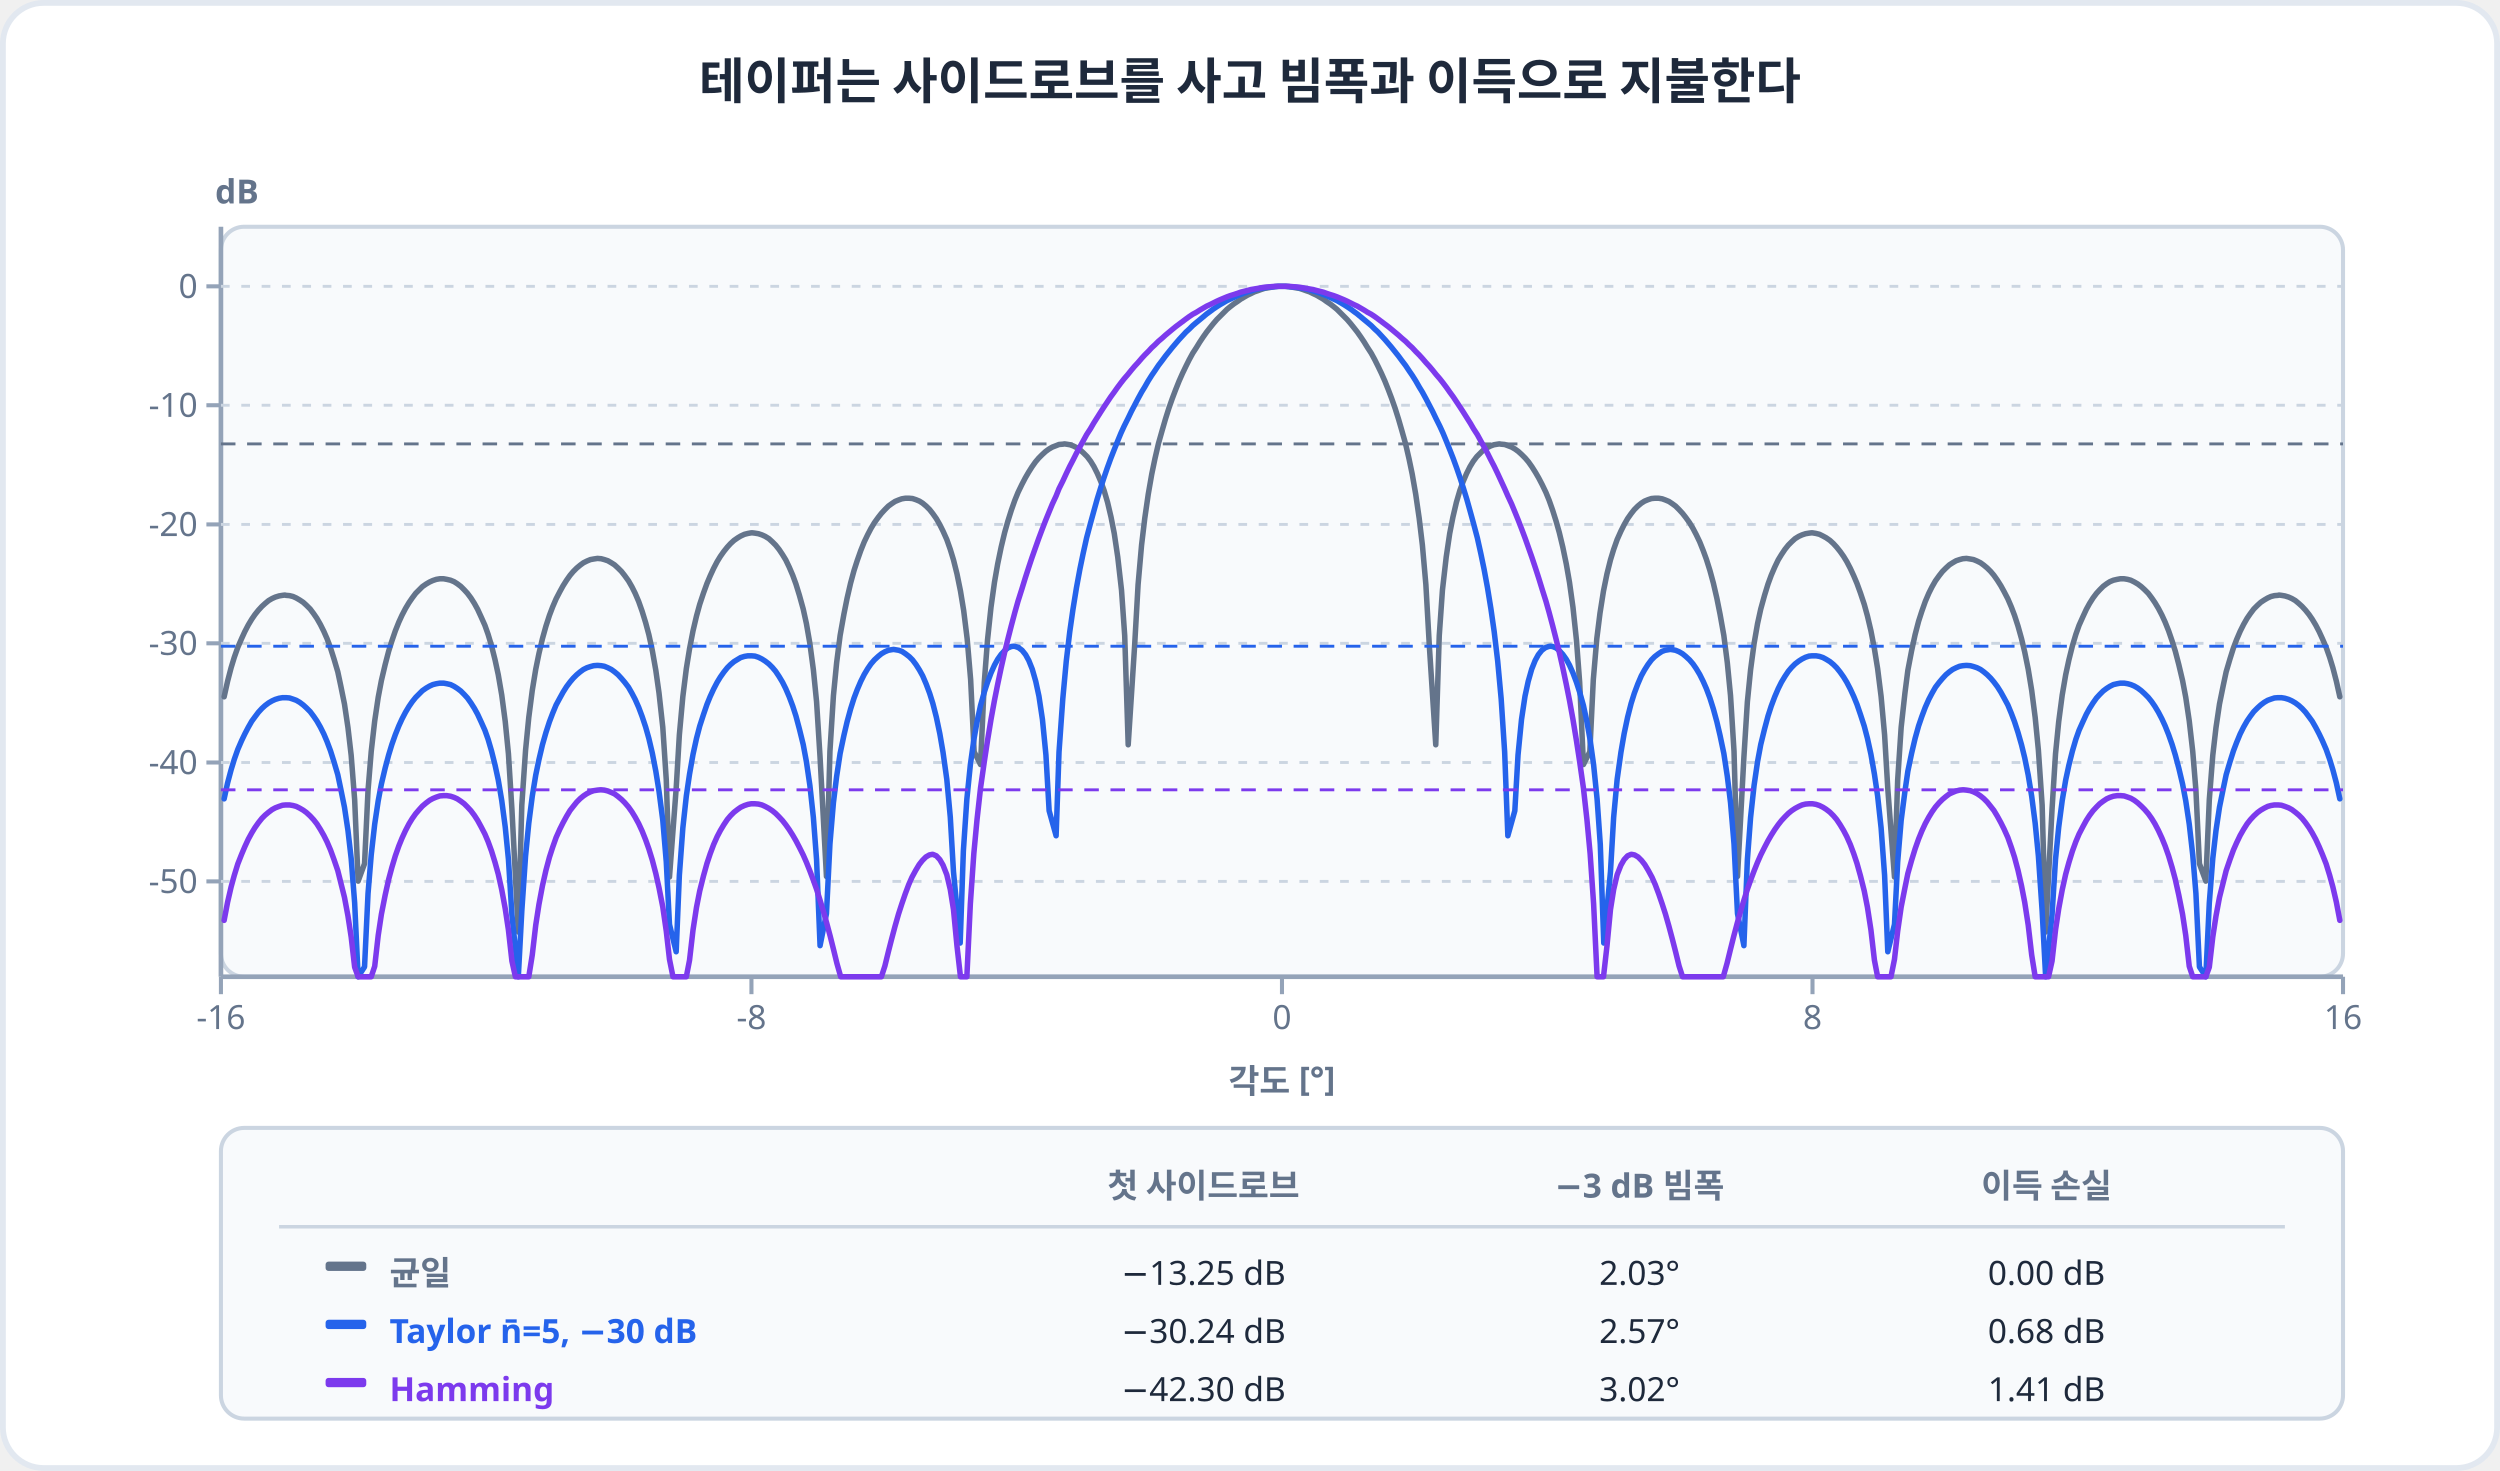
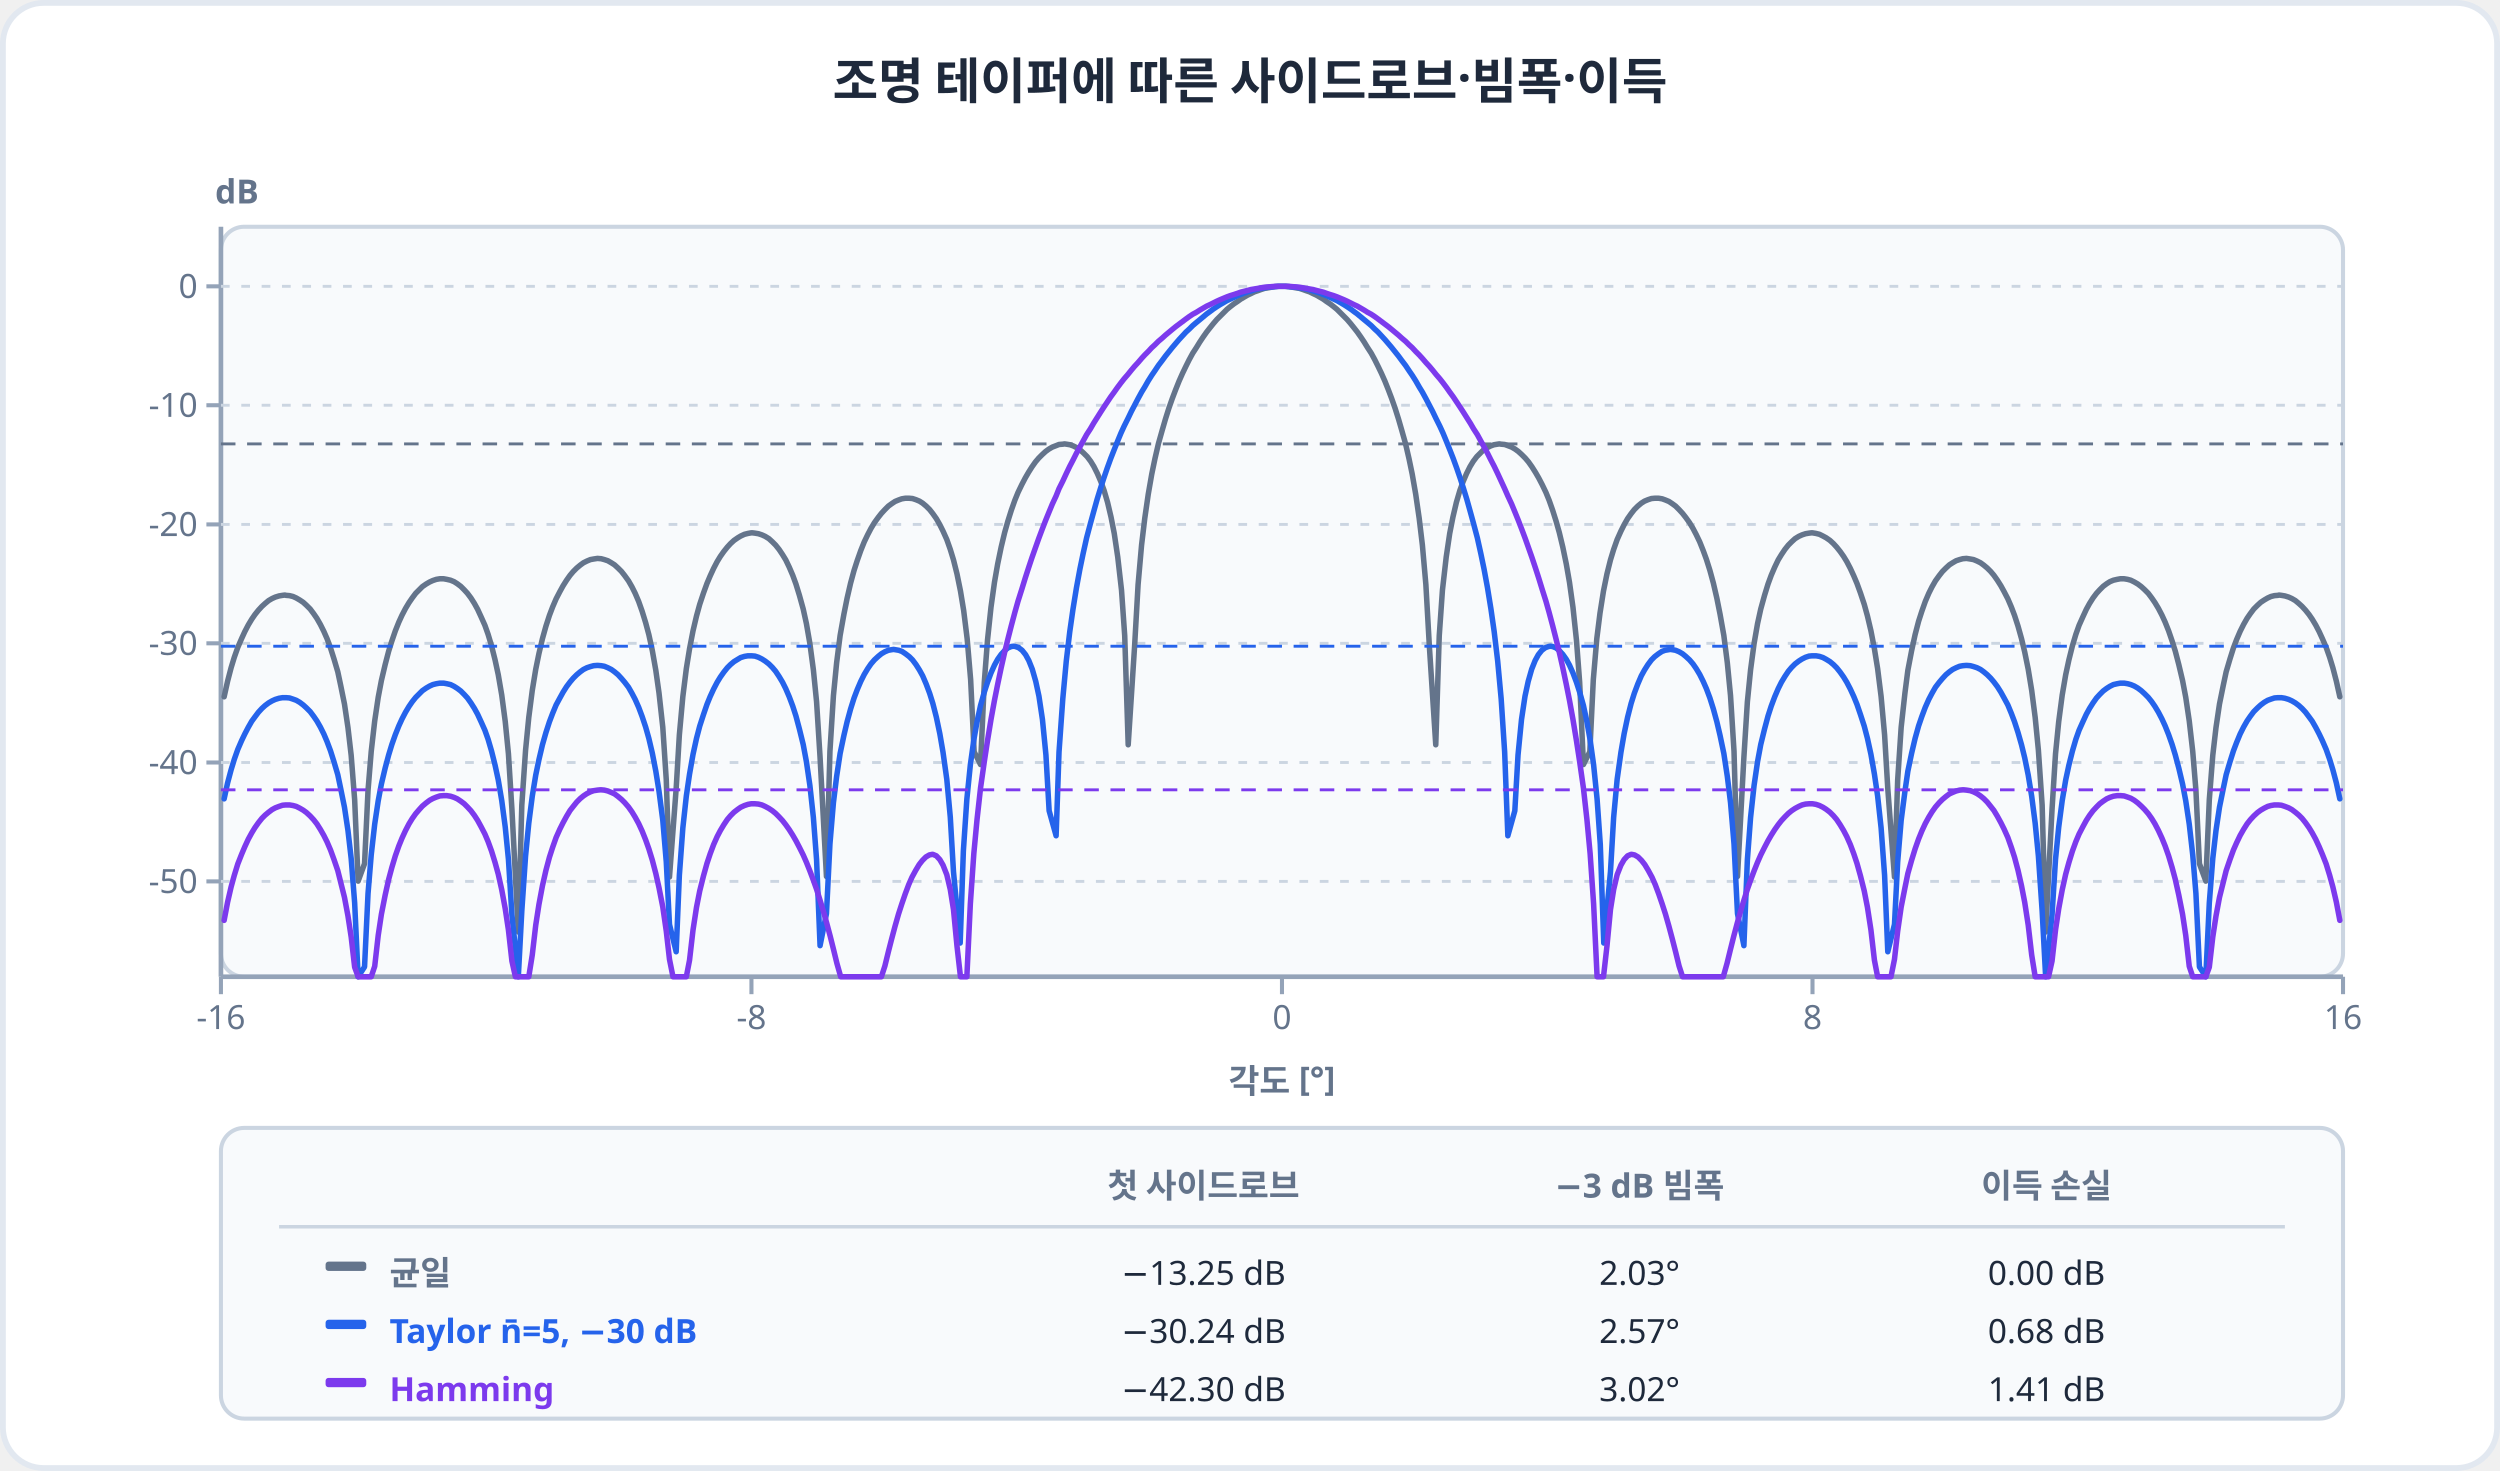
<svg xmlns="http://www.w3.org/2000/svg" viewBox="0 0 860 506" font-family="Segoe UI, Malgun Gothic, Apple SD Gothic Neo, sans-serif">
  <defs>
    <marker id="ar-mute" viewBox="0 0 10 10" refX="8.5" refY="5" markerWidth="6.5" markerHeight="6.5" orient="auto-start-reverse">
      <path d="M0,0 L10,5 L0,10 z" fill="#64748b" />
    </marker>
    <marker id="ar-blue" viewBox="0 0 10 10" refX="8.5" refY="5" markerWidth="6.5" markerHeight="6.5" orient="auto-start-reverse">
      <path d="M0,0 L10,5 L0,10 z" fill="#2563eb" />
    </marker>
    <marker id="ar-orange" viewBox="0 0 10 10" refX="8.5" refY="5" markerWidth="6.5" markerHeight="6.5" orient="auto-start-reverse">
      <path d="M0,0 L10,5 L0,10 z" fill="#ea580c" />
    </marker>
    <marker id="ar-green" viewBox="0 0 10 10" refX="8.5" refY="5" markerWidth="6.5" markerHeight="6.5" orient="auto-start-reverse">
      <path d="M0,0 L10,5 L0,10 z" fill="#16a34a" />
    </marker>
    <marker id="ar-red" viewBox="0 0 10 10" refX="8.5" refY="5" markerWidth="6.5" markerHeight="6.5" orient="auto-start-reverse">
      <path d="M0,0 L10,5 L0,10 z" fill="#dc2626" />
    </marker>
    <marker id="ar-violet" viewBox="0 0 10 10" refX="8.5" refY="5" markerWidth="6.5" markerHeight="6.5" orient="auto-start-reverse">
      <path d="M0,0 L10,5 L0,10 z" fill="#7c3aed" />
    </marker>
    <marker id="ar-axis" viewBox="0 0 10 10" refX="8.5" refY="5" markerWidth="6.5" markerHeight="6.5" orient="auto-start-reverse">
      <path d="M0,0 L10,5 L0,10 z" fill="#94a3b8" />
    </marker>
    <marker id="ar-sky" viewBox="0 0 10 10" refX="8.5" refY="5" markerWidth="6.5" markerHeight="6.5" orient="auto-start-reverse">
      <path d="M0,0 L10,5 L0,10 z" fill="#0284c7" />
    </marker>
  </defs>
  <rect x="1" y="1" width="858" height="504" rx="14" fill="#ffffff" stroke="#e2e8f0" stroke-width="2" />
-   <text x="430.0" y="34.0" font-size="17" fill="#1e293b" text-anchor="middle" font-weight="700">테이퍼는 사이드로브를 사고 빔폭과 이득으로 지불한다</text>
+   <text x="430.0" y="34.0" font-size="17" fill="#1e293b" text-anchor="middle" font-weight="700">조명 테이퍼에 따른 사이드로브·빔폭·이득</text>
  <rect x="76.0" y="78.0" width="730.0" height="258.0" rx="8" fill="#f8fafc" stroke="#cbd5e1" stroke-width="1.4" />
  <line x1="76.0" y1="336.0" x2="806.0" y2="336.0" stroke="#94a3b8" stroke-width="1.6" stroke-linecap="butt" />
  <line x1="76.0" y1="336.0" x2="76.0" y2="78.0" stroke="#94a3b8" stroke-width="1.6" stroke-linecap="butt" />
  <line x1="71.0" y1="98.5" x2="76.0" y2="98.5" stroke="#94a3b8" stroke-width="1.4" stroke-linecap="butt" />
  <text x="68.0" y="102.5" font-size="11.5" fill="#64748b" text-anchor="end" font-weight="400">0</text>
  <line x1="76.0" y1="98.5" x2="806.0" y2="98.5" stroke="#cbd5e1" stroke-width="1" stroke-linecap="butt" stroke-dasharray="3 4" />
  <line x1="71.0" y1="139.4" x2="76.0" y2="139.4" stroke="#94a3b8" stroke-width="1.4" stroke-linecap="butt" />
  <text x="68.0" y="143.4" font-size="11.5" fill="#64748b" text-anchor="end" font-weight="400">-10</text>
  <line x1="76.0" y1="139.4" x2="806.0" y2="139.4" stroke="#cbd5e1" stroke-width="1" stroke-linecap="butt" stroke-dasharray="3 4" />
  <line x1="71.0" y1="180.4" x2="76.0" y2="180.4" stroke="#94a3b8" stroke-width="1.4" stroke-linecap="butt" />
  <text x="68.0" y="184.4" font-size="11.5" fill="#64748b" text-anchor="end" font-weight="400">-20</text>
  <line x1="76.0" y1="180.4" x2="806.0" y2="180.4" stroke="#cbd5e1" stroke-width="1" stroke-linecap="butt" stroke-dasharray="3 4" />
  <line x1="71.0" y1="221.3" x2="76.0" y2="221.3" stroke="#94a3b8" stroke-width="1.4" stroke-linecap="butt" />
  <text x="68.0" y="225.3" font-size="11.5" fill="#64748b" text-anchor="end" font-weight="400">-30</text>
  <line x1="76.0" y1="221.3" x2="806.0" y2="221.3" stroke="#cbd5e1" stroke-width="1" stroke-linecap="butt" stroke-dasharray="3 4" />
  <line x1="71.0" y1="262.3" x2="76.0" y2="262.3" stroke="#94a3b8" stroke-width="1.4" stroke-linecap="butt" />
  <text x="68.0" y="266.3" font-size="11.5" fill="#64748b" text-anchor="end" font-weight="400">-40</text>
  <line x1="76.0" y1="262.3" x2="806.0" y2="262.3" stroke="#cbd5e1" stroke-width="1" stroke-linecap="butt" stroke-dasharray="3 4" />
  <line x1="71.0" y1="303.2" x2="76.0" y2="303.2" stroke="#94a3b8" stroke-width="1.4" stroke-linecap="butt" />
  <text x="68.0" y="307.2" font-size="11.5" fill="#64748b" text-anchor="end" font-weight="400">-50</text>
  <line x1="76.0" y1="303.2" x2="806.0" y2="303.2" stroke="#cbd5e1" stroke-width="1" stroke-linecap="butt" stroke-dasharray="3 4" />
  <path d="M77.1,239.7 L78.3,234.3 L79.5,229.7 L80.6,226.1 L81.8,222.7 L83.1,219.7 L84.2,217.3 L85.4,215.0 L86.6,213.0 L87.7,211.4 L88.9,209.9 L90.1,208.6 L91.2,207.6 L92.4,206.6 L93.6,205.9 L94.7,205.4 L96.0,205.0 L97.2,204.8 L98.0,204.7 L98.4,204.8 L99.6,204.9 L100.8,205.2 L101.9,205.7 L103.1,206.4 L104.3,207.2 L105.4,208.2 L106.7,209.5 L107.9,211.1 L109.0,212.7 L110.2,214.8 L111.4,217.2 L112.5,219.7 L113.7,222.9 L114.9,226.7 L116.2,231.1 L117.2,235.8 L118.5,242.2 L119.7,250.3 L120.8,259.8 L122.0,275.1 L123.2,303.1 L125.4,297.1 L126.6,271.9 L127.7,258.5 L128.9,248.0 L130.1,239.9 L131.2,234.1 L132.5,228.6 L133.7,224.0 L134.8,220.5 L136.0,217.0 L137.2,214.0 L138.3,211.6 L139.5,209.3 L140.7,207.3 L141.8,205.7 L143.0,204.1 L144.3,202.8 L145.3,201.8 L146.6,200.9 L147.8,200.2 L148.9,199.7 L150.1,199.3 L151.3,199.1 L152.0,199.1 L152.6,199.1 L153.7,199.3 L155.0,199.6 L156.2,200.1 L157.3,200.8 L158.5,201.7 L159.7,202.9 L160.8,204.1 L162.0,205.7 L163.2,207.6 L164.3,209.6 L165.5,212.2 L166.8,215.1 L167.9,218.2 L169.1,222.2 L170.3,227.0 L171.4,232.1 L172.6,239.1 L173.8,248.2 L174.9,259.3 L176.1,278.4 L178.3,320.6 L179.5,277.0 L180.8,258.0 L181.9,246.8 L183.1,237.5 L184.3,230.2 L185.4,224.8 L186.6,219.7 L187.8,215.4 L189.0,211.7 L190.1,208.8 L191.3,206.0 L192.6,203.5 L193.7,201.5 L194.9,199.6 L196.1,197.9 L197.2,196.6 L198.4,195.4 L199.6,194.4 L200.7,193.6 L201.9,193.0 L203.1,192.5 L204.2,192.3 L205.5,192.1 L205.6,192.1 L206.8,192.2 L207.9,192.5 L209.1,192.9 L210.3,193.6 L211.4,194.3 L212.6,195.4 L213.8,196.6 L214.9,198.0 L216.2,199.8 L217.4,201.9 L218.5,204.1 L219.7,206.9 L220.9,210.3 L222.1,214.2 L223.2,218.3 L224.4,223.8 L225.6,230.6 L226.7,238.4 L228.0,250.2 L229.2,268.3 L230.3,301.7 L232.6,271.3 L233.7,252.8 L234.9,239.6 L236.1,230.0 L237.2,223.2 L238.4,217.0 L239.6,211.9 L240.7,207.9 L242.0,204.0 L243.2,200.7 L244.3,198.1 L245.5,195.5 L246.7,193.2 L247.8,191.4 L249.0,189.7 L250.2,188.2 L251.3,187.0 L252.5,185.9 L253.8,185.0 L254.8,184.4 L256.1,183.8 L257.3,183.5 L258.4,183.3 L258.9,183.3 L259.7,183.4 L260.9,183.6 L262.1,184.0 L263.2,184.5 L264.5,185.3 L265.7,186.4 L266.8,187.5 L268.0,189.0 L269.2,190.8 L270.3,192.6 L271.5,195.1 L272.7,197.9 L273.8,200.9 L275.0,204.8 L276.3,209.5 L277.4,214.5 L278.6,221.4 L279.8,230.4 L280.9,241.4 L282.1,260.5 L284.3,301.5 L285.5,258.4 L286.7,239.3 L287.8,228.0 L289.0,218.6 L290.3,211.3 L291.4,205.8 L292.6,200.6 L293.8,196.2 L294.9,192.8 L296.1,189.4 L297.3,186.4 L298.5,183.9 L299.6,181.8 L300.8,179.8 L302.1,178.0 L303.2,176.6 L304.4,175.3 L305.6,174.1 L306.7,173.3 L307.9,172.5 L309.1,172.0 L310.2,171.6 L311.4,171.4 L312.2,171.4 L312.8,171.4 L313.9,171.5 L315.1,171.9 L316.3,172.4 L317.4,173.1 L318.6,174.1 L319.8,175.3 L320.9,176.7 L322.1,178.4 L323.3,180.5 L324.4,182.7 L325.7,185.6 L326.9,189.0 L328.0,192.6 L329.2,197.4 L330.4,203.3 L331.5,210.0 L332.7,219.7 L333.9,233.8 L335.1,258.6 L337.3,263.0 L338.6,234.7 L339.7,220.2 L340.9,208.9 L342.1,200.3 L343.2,194.0 L344.4,188.2 L345.6,183.2 L346.7,179.3 L347.9,175.5 L349.1,172.1 L350.2,169.4 L351.5,166.7 L352.7,164.4 L353.8,162.5 L355.0,160.6 L356.2,158.9 L357.3,157.6 L358.5,156.4 L359.7,155.3 L360.8,154.5 L362.0,153.8 L363.3,153.3 L364.3,152.9 L365.6,152.8 L366.2,152.7 L366.9,152.8 L368.1,153.0 L369.2,153.4 L370.4,154.0 L371.6,154.8 L372.7,155.8 L374.0,157.1 L375.2,158.7 L376.3,160.5 L377.5,162.9 L378.7,165.7 L379.8,168.7 L381.0,172.8 L382.2,177.9 L383.3,183.5 L384.5,191.6 L385.8,203.0 L386.9,218.7 L388.1,256.2 L390.3,222.3 L391.5,201.1 L392.7,187.5 L393.8,178.3 L395.0,170.0 L396.2,163.1 L397.3,157.8 L398.5,152.6 L399.8,148.0 L400.9,144.2 L402.1,140.4 L403.3,137.0 L404.4,134.1 L405.6,131.1 L406.8,128.4 L408.0,125.9 L409.1,123.7 L410.3,121.5 L411.6,119.5 L412.7,117.7 L413.9,115.9 L415.1,114.2 L416.2,112.8 L417.4,111.3 L418.6,109.9 L419.7,108.8 L420.9,107.6 L422.1,106.4 L423.2,105.5 L424.5,104.5 L425.7,103.7 L426.8,102.9 L428.0,102.2 L429.2,101.5 L430.3,101.0 L431.5,100.4 L432.7,100.0 L433.8,99.6 L435.0,99.2 L436.3,99.0 L437.4,98.8 L438.6,98.6 L439.8,98.5 L440.9,98.5 L441.0,98.5 L442.2,98.5 L443.4,98.6 L444.6,98.8 L445.7,99.0 L447.0,99.2 L448.2,99.6 L449.3,100.0 L450.5,100.4 L451.7,101.0 L452.8,101.5 L454.0,102.2 L455.2,102.9 L456.3,103.7 L457.5,104.5 L458.8,105.5 L459.9,106.4 L461.1,107.6 L462.3,108.8 L463.4,109.9 L464.6,111.3 L465.8,112.8 L466.9,114.2 L468.1,115.9 L469.3,117.7 L470.4,119.5 L471.7,121.5 L472.9,123.7 L474.0,125.9 L475.2,128.4 L476.4,131.1 L477.6,134.1 L478.7,137.0 L479.9,140.4 L481.1,144.2 L482.2,148.0 L483.5,152.6 L484.7,157.8 L485.8,163.1 L487.0,170.0 L488.2,178.3 L489.3,187.5 L490.5,201.1 L491.7,222.3 L493.9,256.2 L495.1,218.7 L496.2,203.0 L497.5,191.6 L498.7,183.5 L499.8,177.9 L501.0,172.8 L502.2,168.7 L503.3,165.7 L504.5,162.9 L505.7,160.5 L506.8,158.7 L508.0,157.1 L509.3,155.8 L510.3,154.8 L511.6,154.0 L512.8,153.4 L513.9,153.0 L515.1,152.8 L515.8,152.7 L516.4,152.8 L517.6,152.9 L518.7,153.3 L520.0,153.8 L521.2,154.5 L522.3,155.3 L523.5,156.4 L524.7,157.6 L525.8,158.9 L527.0,160.6 L528.2,162.5 L529.3,164.4 L530.5,166.7 L531.8,169.4 L532.9,172.1 L534.1,175.5 L535.3,179.3 L536.4,183.2 L537.6,188.2 L538.8,194.0 L539.9,200.3 L541.1,208.9 L542.3,220.2 L543.4,234.7 L544.7,263.0 L546.9,258.6 L548.1,233.8 L549.3,219.7 L550.4,210.9 L551.6,203.3 L552.8,197.4 L554.0,192.6 L555.1,189.0 L556.3,185.6 L557.6,182.7 L558.7,180.5 L559.9,178.4 L561.1,176.7 L562.2,175.3 L563.4,174.1 L564.6,173.1 L565.7,172.4 L566.9,171.9 L568.1,171.5 L569.2,171.4 L569.8,171.4 L570.6,171.4 L571.8,171.6 L572.9,172.0 L574.1,172.5 L575.3,173.3 L576.4,174.1 L577.6,175.3 L578.8,176.6 L579.9,178.0 L581.2,179.8 L582.4,181.8 L583.5,183.9 L584.7,186.4 L585.9,189.4 L587.0,192.4 L588.2,196.2 L589.4,200.6 L590.6,205.8 L591.7,211.3 L593.0,218.6 L594.2,228.0 L595.3,239.3 L596.5,258.4 L597.7,301.5 L599.9,260.5 L601.1,241.4 L602.2,230.4 L603.4,221.4 L604.6,214.5 L605.7,209.5 L607.0,204.8 L608.2,200.9 L609.3,197.9 L610.5,195.1 L611.7,192.6 L612.8,190.8 L614.0,189.0 L615.2,187.5 L616.3,186.4 L617.5,185.3 L618.8,184.5 L619.9,184.0 L621.1,183.6 L622.3,183.4 L623.1,183.3 L623.5,183.3 L624.7,183.5 L625.9,183.8 L627.1,184.4 L628.2,185.0 L629.5,185.9 L630.7,187.0 L631.8,188.2 L633.0,189.7 L634.2,191.4 L635.3,193.2 L636.5,195.5 L637.7,198.1 L638.8,200.7 L640.0,204.0 L641.3,207.9 L642.4,211.9 L643.6,217.0 L644.8,223.2 L645.9,230.0 L647.1,239.6 L648.3,252.8 L649.4,271.3 L651.7,301.7 L652.8,268.3 L654.0,250.2 L655.3,238.4 L656.3,230.6 L657.6,223.8 L658.8,218.3 L660.0,213.7 L661.1,210.3 L662.3,206.9 L663.5,204.1 L664.6,201.9 L665.8,199.8 L667.1,198.0 L668.2,196.6 L669.4,195.4 L670.6,194.3 L671.7,193.6 L672.9,192.9 L674.1,192.5 L675.2,192.2 L676.4,192.1 L676.5,192.1 L677.8,192.3 L678.9,192.5 L680.1,193.0 L681.3,193.6 L682.4,194.4 L683.6,195.4 L684.8,196.6 L685.9,197.9 L687.1,199.6 L688.3,201.5 L689.4,203.5 L690.7,206.0 L691.9,208.8 L693.0,211.7 L694.2,215.4 L695.4,219.7 L696.5,224.3 L697.7,230.2 L698.9,237.5 L700.1,246.8 L701.2,258.0 L702.5,277.0 L703.7,320.6 L705.9,278.4 L707.1,259.3 L708.2,248.2 L709.4,239.1 L710.6,232.1 L711.7,227.0 L712.9,222.2 L714.1,218.2 L715.2,215.1 L716.5,212.2 L717.7,209.6 L718.8,207.6 L720.0,205.7 L721.2,204.1 L722.3,202.9 L723.5,201.7 L724.7,200.8 L725.8,200.1 L727.0,199.6 L728.3,199.3 L729.4,199.1 L730.0,199.1 L730.7,199.1 L731.9,199.3 L733.0,199.6 L734.2,200.2 L735.4,200.9 L736.6,201.8 L737.7,202.8 L739.0,204.1 L740.2,205.7 L741.3,207.3 L742.5,209.3 L743.7,211.6 L744.8,214.0 L746.0,217.0 L747.2,220.5 L748.3,224.0 L749.5,228.6 L750.8,234.1 L751.9,239.9 L753.1,248.0 L754.3,258.5 L755.4,271.9 L756.6,297.1 L758.8,303.1 L760.0,275.1 L761.2,259.8 L762.3,250.3 L763.5,242.2 L764.8,235.8 L765.8,231.1 L767.1,226.7 L768.3,222.9 L769.4,220.0 L770.6,217.2 L771.8,214.8 L773.0,212.7 L774.1,211.1 L775.3,209.5 L776.6,208.2 L777.7,207.2 L778.9,206.4 L780.1,205.7 L781.2,205.2 L782.4,204.9 L783.6,204.8 L784.0,204.7 L784.8,204.8 L786.0,205.0 L787.3,205.4 L788.4,205.9 L789.6,206.6 L790.8,207.6 L791.9,208.6 L793.1,209.9 L794.3,211.4 L795.4,213.0 L796.6,215.0 L797.8,217.3 L798.9,219.7 L800.2,222.7 L801.4,226.1 L802.5,229.7 L803.7,234.3 L804.9,239.7" fill="none" stroke="#64748b" stroke-width="1.9" stroke-linecap="round" stroke-linejoin="round" />
  <line x1="76.0" y1="152.7" x2="806.0" y2="152.7" stroke="#64748b" stroke-width="1.0" stroke-linecap="butt" stroke-dasharray="5 4" />
  <path d="M77.1,274.8 L78.3,269.3 L79.5,264.8 L80.6,261.2 L81.8,257.8 L83.1,254.8 L84.2,252.5 L85.4,250.2 L86.6,248.1 L87.7,246.6 L88.9,245.0 L90.1,243.7 L91.2,242.7 L92.4,241.8 L93.6,241.1 L94.7,240.6 L96.0,240.2 L97.2,240.0 L97.9,240.0 L98.4,240.0 L99.6,240.1 L100.8,240.5 L101.9,240.9 L103.1,241.6 L104.3,242.5 L105.4,243.5 L106.7,244.8 L107.9,246.4 L109.0,248.0 L110.2,250.1 L111.4,252.5 L112.5,255.1 L113.7,258.3 L114.9,262.1 L116.2,266.5 L117.2,271.3 L118.5,277.7 L119.7,285.7 L120.8,295.3 L122.0,310.6 L123.2,336.0 L125.4,332.6 L126.6,307.4 L127.7,294.1 L128.9,283.5 L130.1,275.5 L131.2,269.7 L132.5,264.2 L133.7,259.7 L134.8,256.1 L136.0,252.7 L137.2,249.7 L138.3,247.3 L139.5,245.0 L140.7,243.0 L141.8,241.4 L143.0,239.9 L144.3,238.6 L145.3,237.6 L146.6,236.7 L147.8,236.0 L148.9,235.5 L150.1,235.2 L151.3,235.0 L151.9,235.0 L152.6,235.0 L153.7,235.2 L155.0,235.5 L156.2,236.1 L157.3,236.8 L158.5,237.7 L159.7,238.9 L160.8,240.1 L162.0,241.8 L163.2,243.7 L164.3,245.7 L165.5,248.3 L166.8,251.2 L167.9,254.3 L169.1,258.4 L170.3,263.2 L171.4,268.3 L172.6,275.4 L173.8,284.5 L174.9,295.6 L176.1,314.7 L178.3,336.0 L179.5,313.4 L180.8,294.4 L181.9,283.2 L183.1,273.9 L184.3,266.6 L185.4,261.3 L186.6,256.2 L187.8,252.0 L189.0,248.3 L190.1,245.4 L191.3,242.5 L192.6,240.1 L193.7,238.1 L194.9,236.2 L196.1,234.6 L197.2,233.3 L198.4,232.1 L199.6,231.1 L200.7,230.3 L201.9,229.7 L203.1,229.3 L204.2,229.0 L205.5,228.9 L205.6,228.9 L206.8,229.0 L207.9,229.2 L209.1,229.7 L210.3,230.3 L211.4,231.1 L212.6,232.1 L213.8,233.4 L214.9,234.7 L216.2,236.4 L217.4,238.5 L218.5,240.6 L219.7,243.3 L220.9,246.5 L222.1,250.1 L223.2,254.0 L224.4,259.1 L225.6,265.3 L226.7,272.2 L228.0,282.2 L229.2,296.5 L230.3,318.0 L232.6,327.4 L233.7,301.1 L234.9,284.8 L236.1,273.8 L237.2,266.3 L238.4,259.5 L239.6,254.0 L240.7,249.8 L242.0,245.8 L243.2,242.3 L244.3,239.6 L245.5,237.0 L246.7,234.7 L247.8,232.9 L249.0,231.2 L250.2,229.7 L251.3,228.6 L252.5,227.6 L253.8,226.8 L254.8,226.2 L256.1,225.8 L257.3,225.6 L258.1,225.6 L258.5,225.6 L259.7,225.7 L260.9,226.1 L262.1,226.7 L263.2,227.4 L264.5,228.4 L265.7,229.6 L266.8,230.9 L268.0,232.7 L269.2,234.7 L270.3,236.9 L271.5,239.7 L272.7,242.9 L273.8,246.3 L275.0,250.8 L276.3,256.1 L277.4,262.0 L278.6,270.2 L279.8,281.2 L280.9,295.7 L282.1,325.3 L284.3,314.3 L285.5,290.3 L286.7,276.1 L287.8,267.1 L289.0,259.2 L290.3,253.0 L291.4,248.3 L292.6,243.9 L293.8,240.1 L294.9,237.2 L296.1,234.4 L297.3,232.0 L298.5,230.0 L299.6,228.4 L300.8,227.0 L302.1,225.8 L303.2,224.9 L304.4,224.2 L305.6,223.7 L306.7,223.5 L307.4,223.4 L308.0,223.5 L309.2,223.7 L310.3,224.1 L311.5,224.9 L312.8,225.9 L313.9,227.0 L315.1,228.6 L316.3,230.5 L317.4,232.5 L318.6,235.3 L319.8,238.5 L320.9,242.0 L322.1,246.7 L323.3,252.4 L324.4,258.8 L325.7,268.1 L326.9,281.1 L328.0,299.9 L330.3,324.4 L331.4,292.7 L332.6,274.9 L333.8,263.1 L335.0,254.5 L336.1,248.3 L337.3,242.7 L338.6,238.1 L339.7,234.7 L340.9,231.5 L342.1,228.8 L343.2,226.8 L344.4,225.1 L345.6,223.8 L346.7,222.9 L347.9,222.4 L348.7,222.3 L349.3,222.4 L350.4,222.8 L351.6,223.7 L352.8,225.2 L353.9,227.2 L355.1,230.2 L356.3,234.4 L357.4,239.5 L358.6,247.5 L359.8,259.7 L360.9,278.9 L363.3,287.5 L364.3,258.7 L365.6,240.4 L366.8,227.4 L368.0,217.3 L369.1,209.6 L370.3,202.2 L371.5,195.7 L372.6,190.4 L373.8,185.0 L375.1,180.1 L376.2,176.1 L377.4,171.8 L378.6,167.9 L379.7,164.5 L380.9,161.0 L382.1,157.7 L383.2,154.9 L384.4,151.9 L385.6,149.0 L386.7,146.6 L388.0,144.0 L389.2,141.5 L390.3,139.4 L391.5,137.1 L392.7,134.9 L393.8,133.1 L395.0,131.0 L396.2,129.1 L397.3,127.5 L398.5,125.7 L399.8,124.0 L400.9,122.5 L402.1,121.0 L403.3,119.5 L404.4,118.2 L405.6,116.8 L406.8,115.5 L408.0,114.2 L409.1,113.2 L410.3,112.0 L411.6,110.9 L412.7,110.0 L413.9,109.0 L415.1,108.0 L416.2,107.2 L417.4,106.3 L418.6,105.5 L419.7,104.8 L420.9,104.1 L422.1,103.4 L423.2,102.9 L424.5,102.3 L425.7,101.7 L426.8,101.3 L428.0,100.8 L429.2,100.4 L430.3,100.1 L431.5,99.7 L432.7,99.4 L433.8,99.2 L435.0,99.0 L436.3,98.8 L437.4,98.7 L438.6,98.6 L439.8,98.5 L440.9,98.5 L441.0,98.5 L442.2,98.5 L443.4,98.6 L444.6,98.7 L445.7,98.8 L447.0,99.0 L448.2,99.2 L449.3,99.4 L450.5,99.7 L451.7,100.1 L452.8,100.4 L454.0,100.8 L455.2,101.3 L456.3,101.7 L457.5,102.3 L458.8,102.9 L459.9,103.4 L461.1,104.1 L462.3,104.8 L463.4,105.5 L464.6,106.3 L465.8,107.2 L466.9,108.0 L468.1,109.0 L469.3,110.0 L470.4,110.9 L471.7,112.0 L472.9,113.2 L474.0,114.2 L475.2,115.5 L476.4,116.8 L477.6,118.2 L478.7,119.5 L479.9,121.0 L481.1,122.5 L482.2,124.0 L483.5,125.7 L484.7,127.5 L485.8,129.1 L487.0,131.0 L488.2,133.1 L489.3,134.9 L490.5,137.1 L491.7,139.4 L492.8,141.5 L494.0,144.0 L495.3,146.6 L496.4,149.0 L497.6,151.9 L498.8,154.9 L499.9,157.7 L501.1,161.0 L502.3,164.5 L503.4,167.9 L504.6,171.8 L505.8,176.1 L506.9,180.1 L508.2,185.0 L509.4,190.4 L510.5,195.7 L511.7,202.2 L512.9,209.6 L514.0,217.3 L515.2,227.4 L516.4,240.4 L517.6,258.7 L518.7,287.5 L521.1,278.9 L522.2,259.7 L523.4,247.5 L524.6,239.5 L525.7,234.4 L526.9,230.2 L528.1,227.2 L529.2,225.2 L530.4,223.7 L531.6,222.8 L532.7,222.4 L533.3,222.3 L534.1,222.4 L535.3,222.9 L536.4,223.8 L537.6,225.1 L538.8,226.8 L539.9,228.8 L541.1,231.5 L542.3,234.7 L543.4,238.1 L544.7,242.7 L545.9,248.3 L547.0,254.5 L548.2,263.1 L549.4,274.9 L550.5,290.5 L551.7,324.4 L554.0,299.9 L555.1,281.1 L556.3,268.1 L557.6,258.8 L558.7,252.4 L559.9,246.7 L561.1,242.0 L562.2,238.5 L563.4,235.3 L564.6,232.5 L565.7,230.5 L566.9,228.6 L568.1,227.0 L569.2,225.9 L570.5,224.9 L571.7,224.1 L572.8,223.7 L574.0,223.5 L574.6,223.4 L575.3,223.5 L576.4,223.7 L577.6,224.2 L578.8,224.9 L579.9,225.8 L581.2,227.0 L582.4,228.4 L583.5,230.0 L584.7,232.0 L585.9,234.4 L587.0,236.9 L588.2,240.1 L589.4,243.9 L590.6,248.3 L591.7,253.0 L593.0,259.2 L594.2,267.1 L595.3,276.1 L596.5,290.3 L597.7,314.3 L599.9,325.3 L601.1,295.7 L602.2,281.2 L603.4,270.2 L604.6,262.0 L605.7,256.1 L607.0,250.8 L608.2,246.3 L609.3,242.9 L610.5,239.7 L611.7,236.9 L612.8,234.7 L614.0,232.7 L615.2,230.9 L616.3,229.6 L617.5,228.4 L618.8,227.4 L619.9,226.7 L621.1,226.1 L622.3,225.7 L623.4,225.6 L623.9,225.6 L624.7,225.6 L625.9,225.8 L627.1,226.2 L628.2,226.8 L629.5,227.6 L630.7,228.6 L631.8,229.7 L633.0,231.2 L634.2,232.9 L635.3,234.7 L636.5,237.0 L637.7,239.6 L638.8,242.3 L640.0,245.8 L641.3,249.8 L642.4,254.0 L643.6,259.5 L644.8,266.3 L645.9,273.8 L647.1,284.8 L648.3,301.1 L649.4,327.4 L651.7,318.0 L652.8,296.5 L654.0,282.2 L655.3,272.2 L656.3,265.3 L657.6,259.1 L658.8,254.0 L660.0,249.7 L661.1,246.5 L662.3,243.3 L663.5,240.6 L664.6,238.5 L665.8,236.4 L667.1,234.7 L668.2,233.4 L669.4,232.1 L670.6,231.1 L671.7,230.3 L672.9,229.7 L674.1,229.2 L675.2,229.0 L676.4,228.9 L676.5,228.9 L677.8,229.0 L678.9,229.3 L680.1,229.7 L681.3,230.3 L682.4,231.1 L683.6,232.1 L684.8,233.3 L685.9,234.6 L687.1,236.2 L688.3,238.1 L689.4,240.1 L690.7,242.5 L691.9,245.4 L693.0,248.3 L694.2,252.0 L695.4,256.2 L696.5,260.7 L697.7,266.6 L698.9,273.9 L700.1,283.2 L701.2,294.4 L702.5,313.4 L703.7,336.0 L705.9,314.7 L707.1,295.6 L708.2,284.5 L709.4,275.4 L710.6,268.3 L711.7,263.2 L712.9,258.4 L714.1,254.3 L715.2,251.2 L716.5,248.3 L717.7,245.7 L718.8,243.7 L720.0,241.8 L721.2,240.1 L722.3,238.9 L723.5,237.7 L724.7,236.8 L725.8,236.1 L727.0,235.5 L728.3,235.2 L729.4,235.0 L730.1,235.0 L730.7,235.0 L731.9,235.2 L733.0,235.5 L734.2,236.0 L735.4,236.7 L736.6,237.6 L737.7,238.6 L739.0,239.9 L740.2,241.4 L741.3,243.0 L742.5,245.0 L743.7,247.3 L744.8,249.7 L746.0,252.7 L747.2,256.1 L748.3,259.7 L749.5,264.2 L750.8,269.7 L751.9,275.5 L753.1,283.5 L754.3,294.1 L755.4,307.4 L756.6,332.6 L758.8,336.0 L760.0,310.6 L761.2,295.3 L762.3,285.7 L763.5,277.7 L764.8,271.3 L765.8,266.5 L767.1,262.1 L768.3,258.3 L769.4,255.4 L770.6,252.5 L771.8,250.1 L773.0,248.0 L774.1,246.4 L775.3,244.8 L776.6,243.5 L777.7,242.5 L778.9,241.6 L780.1,240.9 L781.2,240.5 L782.4,240.1 L783.6,240.0 L784.1,240.0 L784.8,240.0 L786.0,240.2 L787.3,240.6 L788.4,241.1 L789.6,241.8 L790.8,242.7 L791.9,243.7 L793.1,245.0 L794.3,246.6 L795.4,248.1 L796.6,250.2 L797.8,252.5 L798.9,254.8 L800.2,257.8 L801.4,261.2 L802.5,264.8 L803.7,269.3 L804.9,274.8" fill="none" stroke="#2563eb" stroke-width="1.9" stroke-linecap="round" stroke-linejoin="round" />
  <line x1="76.0" y1="222.3" x2="806.0" y2="222.3" stroke="#2563eb" stroke-width="1.0" stroke-linecap="butt" stroke-dasharray="5 4" />
  <path d="M77.1,316.6 L78.3,310.3 L79.5,305.1 L80.6,301.1 L81.8,297.2 L83.1,293.9 L84.2,291.3 L85.4,288.7 L86.6,286.5 L87.7,284.7 L88.9,283.0 L90.1,281.5 L91.2,280.4 L92.4,279.4 L93.6,278.5 L94.7,277.9 L96.0,277.4 L97.2,277.0 L98.3,276.9 L98.9,276.9 L99.6,276.9 L100.8,277.1 L101.9,277.4 L103.1,278.0 L104.3,278.7 L105.4,279.5 L106.7,280.7 L107.9,282.0 L109.0,283.4 L110.2,285.3 L111.4,287.4 L112.5,289.6 L113.7,292.4 L114.9,295.7 L116.2,299.5 L117.2,303.5 L118.5,308.7 L119.7,315.1 L120.8,322.3 L122.0,332.7 L123.2,336.0 L124.3,336.0 L126.6,336.0 L127.7,336.0 L128.9,332.4 L130.1,321.8 L131.2,314.5 L132.5,307.9 L133.7,302.5 L134.8,298.4 L136.0,294.4 L137.2,291.0 L138.3,288.3 L139.5,285.7 L140.7,283.4 L141.8,281.6 L143.0,279.9 L144.3,278.4 L145.3,277.3 L146.6,276.2 L147.8,275.3 L148.9,274.7 L150.1,274.2 L151.3,273.8 L152.5,273.7 L153.0,273.7 L153.7,273.7 L155.0,273.9 L156.2,274.3 L157.3,274.8 L158.5,275.6 L159.7,276.5 L160.8,277.6 L162.0,278.9 L163.2,280.5 L164.3,282.2 L165.5,284.4 L166.8,286.9 L167.9,289.5 L169.1,292.8 L170.3,296.7 L171.4,300.7 L172.6,306.1 L173.8,312.6 L174.9,319.9 L176.1,330.6 L177.3,336.0 L178.4,336.0 L180.8,336.0 L181.9,336.0 L183.1,328.5 L184.3,318.2 L185.4,311.1 L186.6,304.7 L187.8,299.4 L189.0,294.9 L190.1,291.5 L191.3,288.1 L192.6,285.2 L193.7,283.0 L194.9,280.8 L196.1,278.8 L197.2,277.4 L198.4,275.9 L199.6,274.7 L200.7,273.8 L201.9,273.0 L203.1,272.4 L204.2,272.0 L205.5,271.8 L206.5,271.7 L206.8,271.7 L207.9,271.8 L209.1,272.1 L210.3,272.6 L211.4,273.1 L212.6,274.0 L213.8,275.0 L214.9,276.1 L216.2,277.6 L217.4,279.3 L218.5,281.1 L219.7,283.3 L220.9,285.9 L222.1,288.9 L223.2,292.0 L224.4,295.9 L225.6,300.5 L226.7,305.4 L228.0,312.0 L229.2,320.3 L230.3,330.0 L231.5,336.0 L232.7,336.0 L234.9,336.0 L236.1,336.0 L237.2,330.3 L238.4,319.9 L239.6,312.1 L240.7,306.5 L242.0,301.3 L243.2,297.0 L244.3,293.7 L245.5,290.5 L246.7,287.8 L247.8,285.7 L249.0,283.7 L250.2,281.9 L251.3,280.6 L252.5,279.4 L253.8,278.4 L254.8,277.7 L256.1,277.1 L257.3,276.7 L258.4,276.5 L259.2,276.5 L259.7,276.5 L260.9,276.6 L262.1,276.9 L263.2,277.4 L264.5,278.1 L265.7,278.9 L266.8,279.8 L268.0,281.0 L269.2,282.3 L270.3,283.7 L271.5,285.4 L272.7,287.3 L273.8,289.2 L275.0,291.5 L276.3,294.1 L277.4,296.6 L278.6,299.6 L279.8,302.8 L280.9,305.9 L282.1,309.7 L283.3,313.7 L284.4,317.6 L285.6,322.1 L286.8,326.9 L287.9,331.4 L289.2,336.0 L290.4,336.0 L291.5,336.0 L292.7,336.0 L293.9,336.0 L295.0,336.0 L297.3,336.0 L298.5,336.0 L299.6,336.0 L300.8,336.0 L302.1,336.0 L303.2,336.0 L304.4,332.3 L305.6,327.4 L306.7,323.1 L307.9,318.6 L309.1,314.4 L310.2,311.0 L311.4,307.5 L312.6,304.3 L313.7,301.8 L315.0,299.4 L316.2,297.4 L317.3,296.0 L318.5,294.8 L319.7,294.1 L320.7,293.9 L320.9,293.9 L322.1,294.4 L323.3,295.7 L324.4,297.6 L325.7,300.9 L326.9,306.0 L328.0,312.9 L329.2,325.4 L330.4,336.0 L332.6,336.0 L333.8,310.9 L335.0,293.6 L336.1,281.9 L337.3,271.1 L338.6,262.0 L339.7,254.8 L340.9,247.5 L342.1,240.9 L343.2,235.4 L344.4,229.7 L345.6,224.4 L346.7,219.9 L347.9,215.2 L349.1,210.7 L350.2,206.8 L351.5,202.7 L352.7,198.8 L353.8,195.4 L355.0,191.8 L356.2,188.4 L357.3,185.3 L358.5,182.1 L359.7,179.0 L360.8,176.3 L362.0,173.4 L363.3,170.6 L364.3,168.1 L365.6,165.5 L366.8,162.9 L368.0,160.4 L369.1,158.3 L370.3,155.9 L371.5,153.7 L372.6,151.7 L373.8,149.5 L375.1,147.5 L376.2,145.6 L377.4,143.7 L378.6,141.8 L379.7,140.1 L380.9,138.3 L382.1,136.5 L383.2,135.0 L384.4,133.3 L385.6,131.7 L386.7,130.3 L388.0,128.8 L389.2,127.3 L390.3,126.0 L391.5,124.7 L392.7,123.3 L393.8,122.1 L395.0,120.9 L396.2,119.6 L397.3,118.6 L398.5,117.4 L399.8,116.3 L400.9,115.3 L402.1,114.3 L403.3,113.3 L404.4,112.4 L405.6,111.5 L406.8,110.6 L408.0,109.7 L409.1,108.9 L410.3,108.1 L411.6,107.4 L412.7,106.7 L413.9,106.0 L415.1,105.3 L416.2,104.8 L417.4,104.2 L418.6,103.6 L419.7,103.1 L420.9,102.6 L422.1,102.1 L423.2,101.7 L424.5,101.3 L425.7,100.9 L426.8,100.5 L428.0,100.2 L429.2,99.9 L430.3,99.6 L431.5,99.4 L432.7,99.2 L433.8,99.0 L435.0,98.8 L436.3,98.7 L437.4,98.6 L438.6,98.5 L439.8,98.5 L440.9,98.5 L441.0,98.5 L442.2,98.5 L443.4,98.5 L444.6,98.6 L445.7,98.7 L447.0,98.8 L448.2,99.0 L449.3,99.2 L450.5,99.4 L451.7,99.6 L452.8,99.9 L454.0,100.2 L455.2,100.5 L456.3,100.9 L457.5,101.3 L458.8,101.7 L459.9,102.1 L461.1,102.6 L462.3,103.1 L463.4,103.6 L464.6,104.2 L465.8,104.8 L466.9,105.3 L468.1,106.0 L469.3,106.7 L470.4,107.4 L471.7,108.1 L472.9,108.9 L474.0,109.7 L475.2,110.6 L476.4,111.5 L477.6,112.4 L478.7,113.3 L479.9,114.3 L481.1,115.3 L482.2,116.3 L483.5,117.4 L484.7,118.6 L485.8,119.6 L487.0,120.9 L488.2,122.1 L489.3,123.3 L490.5,124.7 L491.7,126.0 L492.8,127.3 L494.0,128.8 L495.3,130.3 L496.4,131.7 L497.6,133.3 L498.8,135.0 L499.9,136.5 L501.1,138.3 L502.3,140.1 L503.4,141.8 L504.6,143.7 L505.8,145.6 L506.9,147.5 L508.2,149.5 L509.4,151.7 L510.5,153.7 L511.7,155.9 L512.9,158.3 L514.0,160.4 L515.2,162.9 L516.4,165.5 L517.6,168.1 L518.7,170.6 L520.0,173.4 L521.2,176.3 L522.3,179.0 L523.5,182.1 L524.7,185.3 L525.8,188.4 L527.0,191.8 L528.2,195.4 L529.3,198.8 L530.5,202.7 L531.8,206.8 L532.9,210.7 L534.1,215.2 L535.3,219.9 L536.4,224.4 L537.6,229.7 L538.8,235.4 L539.9,240.9 L541.1,247.5 L542.3,254.8 L543.4,262.0 L544.7,271.1 L545.9,281.9 L547.0,293.6 L548.2,310.9 L549.4,336.0 L551.6,336.0 L552.8,325.4 L554.0,312.9 L555.1,306.0 L556.3,300.9 L557.6,297.6 L558.7,295.7 L559.9,294.4 L561.1,293.9 L561.3,293.9 L562.3,294.1 L563.5,294.8 L564.7,296.0 L565.8,297.4 L567.0,299.4 L568.3,301.8 L569.4,304.3 L570.6,307.5 L571.8,311.0 L572.9,314.4 L574.1,318.6 L575.3,323.1 L576.4,327.4 L577.6,332.3 L578.8,336.0 L579.9,336.0 L581.2,336.0 L582.4,336.0 L583.5,336.0 L584.7,336.0 L586.9,336.0 L588.1,336.0 L589.3,336.0 L590.5,336.0 L591.6,336.0 L592.8,336.0 L594.1,331.4 L595.2,326.9 L596.4,322.1 L597.6,317.6 L598.7,313.7 L599.9,309.7 L601.1,305.9 L602.2,302.8 L603.4,299.6 L604.6,296.6 L605.7,294.1 L607.0,291.5 L608.2,289.2 L609.3,287.3 L610.5,285.4 L611.7,283.7 L612.8,282.3 L614.0,281.0 L615.2,279.8 L616.3,278.9 L617.5,278.1 L618.8,277.4 L619.9,276.9 L621.1,276.6 L622.3,276.5 L622.8,276.5 L623.5,276.5 L624.7,276.7 L625.9,277.1 L627.1,277.7 L628.2,278.4 L629.5,279.4 L630.7,280.6 L631.8,281.9 L633.0,283.7 L634.2,285.7 L635.3,287.8 L636.5,290.5 L637.7,293.7 L638.8,297.0 L640.0,301.3 L641.3,306.5 L642.4,312.1 L643.6,319.9 L644.8,330.3 L645.9,336.0 L647.1,336.0 L649.3,336.0 L650.5,336.0 L651.7,330.0 L652.8,320.3 L654.0,312.0 L655.3,305.4 L656.3,300.5 L657.6,295.9 L658.8,292.0 L660.0,288.6 L661.1,285.9 L662.3,283.3 L663.5,281.1 L664.6,279.3 L665.8,277.6 L667.1,276.1 L668.2,275.0 L669.4,274.0 L670.6,273.1 L671.7,272.6 L672.9,272.1 L674.1,271.8 L675.2,271.7 L675.5,271.7 L676.5,271.8 L677.8,272.0 L678.9,272.4 L680.1,273.0 L681.3,273.8 L682.4,274.7 L683.6,275.9 L684.8,277.4 L685.9,278.8 L687.1,280.8 L688.3,283.0 L689.4,285.2 L690.7,288.1 L691.9,291.5 L693.0,294.9 L694.2,299.4 L695.4,304.7 L696.5,310.4 L697.7,318.2 L698.9,328.5 L700.1,336.0 L701.2,336.0 L703.6,336.0 L704.7,336.0 L705.9,330.6 L707.1,319.9 L708.2,312.6 L709.4,306.1 L710.6,300.7 L711.7,296.7 L712.9,292.8 L714.1,289.5 L715.2,286.9 L716.5,284.4 L717.7,282.2 L718.8,280.5 L720.0,278.9 L721.2,277.6 L722.3,276.5 L723.5,275.6 L724.7,274.8 L725.8,274.3 L727.0,273.9 L728.3,273.7 L729.0,273.7 L729.5,273.7 L730.7,273.8 L731.9,274.2 L733.0,274.6 L734.2,275.3 L735.4,276.2 L736.6,277.3 L737.7,278.4 L739.0,279.9 L740.2,281.6 L741.3,283.4 L742.5,285.7 L743.7,288.3 L744.8,291.0 L746.0,294.4 L747.2,298.4 L748.3,302.5 L749.5,307.9 L750.8,314.5 L751.9,321.8 L753.1,332.4 L754.3,336.0 L755.4,336.0 L757.7,336.0 L758.8,336.0 L760.0,332.7 L761.2,322.3 L762.3,315.1 L763.5,308.7 L764.8,303.5 L765.8,299.5 L767.1,295.7 L768.3,292.4 L769.4,289.9 L770.6,287.4 L771.8,285.3 L773.0,283.4 L774.1,282.0 L775.3,280.7 L776.6,279.5 L777.7,278.7 L778.9,278.0 L780.1,277.4 L781.2,277.1 L782.4,276.9 L783.1,276.9 L783.7,276.9 L784.8,277.0 L786.0,277.4 L787.3,277.9 L788.4,278.5 L789.6,279.4 L790.8,280.4 L791.9,281.5 L793.1,283.0 L794.3,284.7 L795.4,286.5 L796.6,288.7 L797.8,291.3 L798.9,293.9 L800.2,297.2 L801.4,301.1 L802.5,305.1 L803.7,310.3 L804.9,316.6" fill="none" stroke="#7c3aed" stroke-width="1.9" stroke-linecap="round" stroke-linejoin="round" />
  <line x1="76.0" y1="271.7" x2="806.0" y2="271.7" stroke="#7c3aed" stroke-width="1.0" stroke-linecap="butt" stroke-dasharray="5 4" />
  <line x1="76.0" y1="336.0" x2="76.0" y2="342.0" stroke="#94a3b8" stroke-width="1.4" stroke-linecap="butt" />
  <text x="76.0" y="354.0" font-size="11.5" fill="#64748b" text-anchor="middle" font-weight="400">-16</text>
  <line x1="258.5" y1="336.0" x2="258.5" y2="342.0" stroke="#94a3b8" stroke-width="1.4" stroke-linecap="butt" />
  <text x="258.5" y="354.0" font-size="11.5" fill="#64748b" text-anchor="middle" font-weight="400">-8</text>
  <line x1="441.0" y1="336.0" x2="441.0" y2="342.0" stroke="#94a3b8" stroke-width="1.4" stroke-linecap="butt" />
  <text x="441.0" y="354.0" font-size="11.5" fill="#64748b" text-anchor="middle" font-weight="400">0</text>
  <line x1="623.5" y1="336.0" x2="623.5" y2="342.0" stroke="#94a3b8" stroke-width="1.4" stroke-linecap="butt" />
  <text x="623.5" y="354.0" font-size="11.5" fill="#64748b" text-anchor="middle" font-weight="400">8</text>
  <line x1="806.0" y1="336.0" x2="806.0" y2="342.0" stroke="#94a3b8" stroke-width="1.4" stroke-linecap="butt" />
  <text x="806.0" y="354.0" font-size="11.5" fill="#64748b" text-anchor="middle" font-weight="400">16</text>
  <text x="441.0" y="376.0" font-size="11.5" fill="#64748b" text-anchor="middle" font-weight="700">각도 [°]</text>
  <text x="74.0" y="70.0" font-size="11.5" fill="#64748b" text-anchor="start" font-weight="700">dB</text>
  <rect x="76.0" y="388.0" width="730.0" height="100.0" rx="8" fill="#f8fafc" stroke="#cbd5e1" stroke-width="1.4" />
  <text x="414.0" y="412.0" font-size="11.5" fill="#64748b" text-anchor="middle" font-weight="700">첫 사이드로브</text>
  <text x="564.0" y="412.0" font-size="11.5" fill="#64748b" text-anchor="middle" font-weight="700">−3 dB 빔폭</text>
  <text x="704.0" y="412.0" font-size="11.5" fill="#64748b" text-anchor="middle" font-weight="700">이득 손실</text>
  <line x1="96.0" y1="422.0" x2="786.0" y2="422.0" stroke="#cbd5e1" stroke-width="1.2" stroke-linecap="butt" />
  <rect x="112.0" y="434.0" width="14.0" height="3.2" rx="1" fill="#64748b" />
  <text x="134.0" y="442.0" font-size="11.5" fill="#64748b" text-anchor="start" font-weight="700">균일</text>
  <text x="414.0" y="442.0" font-size="11.5" fill="#1e293b" text-anchor="middle" font-weight="400">−13.25 dB</text>
  <text x="564.0" y="442.0" font-size="11.5" fill="#1e293b" text-anchor="middle" font-weight="400">2.03°</text>
  <text x="704.0" y="442.0" font-size="11.5" fill="#1e293b" text-anchor="middle" font-weight="400">0.00 dB</text>
  <rect x="112.0" y="454.0" width="14.0" height="3.2" rx="1" fill="#2563eb" />
  <text x="134.0" y="462.0" font-size="11.5" fill="#2563eb" text-anchor="start" font-weight="700">Taylor  n̄=5, −30 dB</text>
  <text x="414.0" y="462.0" font-size="11.5" fill="#1e293b" text-anchor="middle" font-weight="400">−30.24 dB</text>
  <text x="564.0" y="462.0" font-size="11.5" fill="#1e293b" text-anchor="middle" font-weight="400">2.57°</text>
  <text x="704.0" y="462.0" font-size="11.5" fill="#1e293b" text-anchor="middle" font-weight="400">0.68 dB</text>
  <rect x="112.0" y="474.0" width="14.0" height="3.2" rx="1" fill="#7c3aed" />
  <text x="134.0" y="482.0" font-size="11.5" fill="#7c3aed" text-anchor="start" font-weight="700">Hamming</text>
  <text x="414.0" y="482.0" font-size="11.5" fill="#1e293b" text-anchor="middle" font-weight="400">−42.30 dB</text>
  <text x="564.0" y="482.0" font-size="11.5" fill="#1e293b" text-anchor="middle" font-weight="400">3.02°</text>
  <text x="704.0" y="482.0" font-size="11.5" fill="#1e293b" text-anchor="middle" font-weight="400">1.41 dB</text>
</svg>
